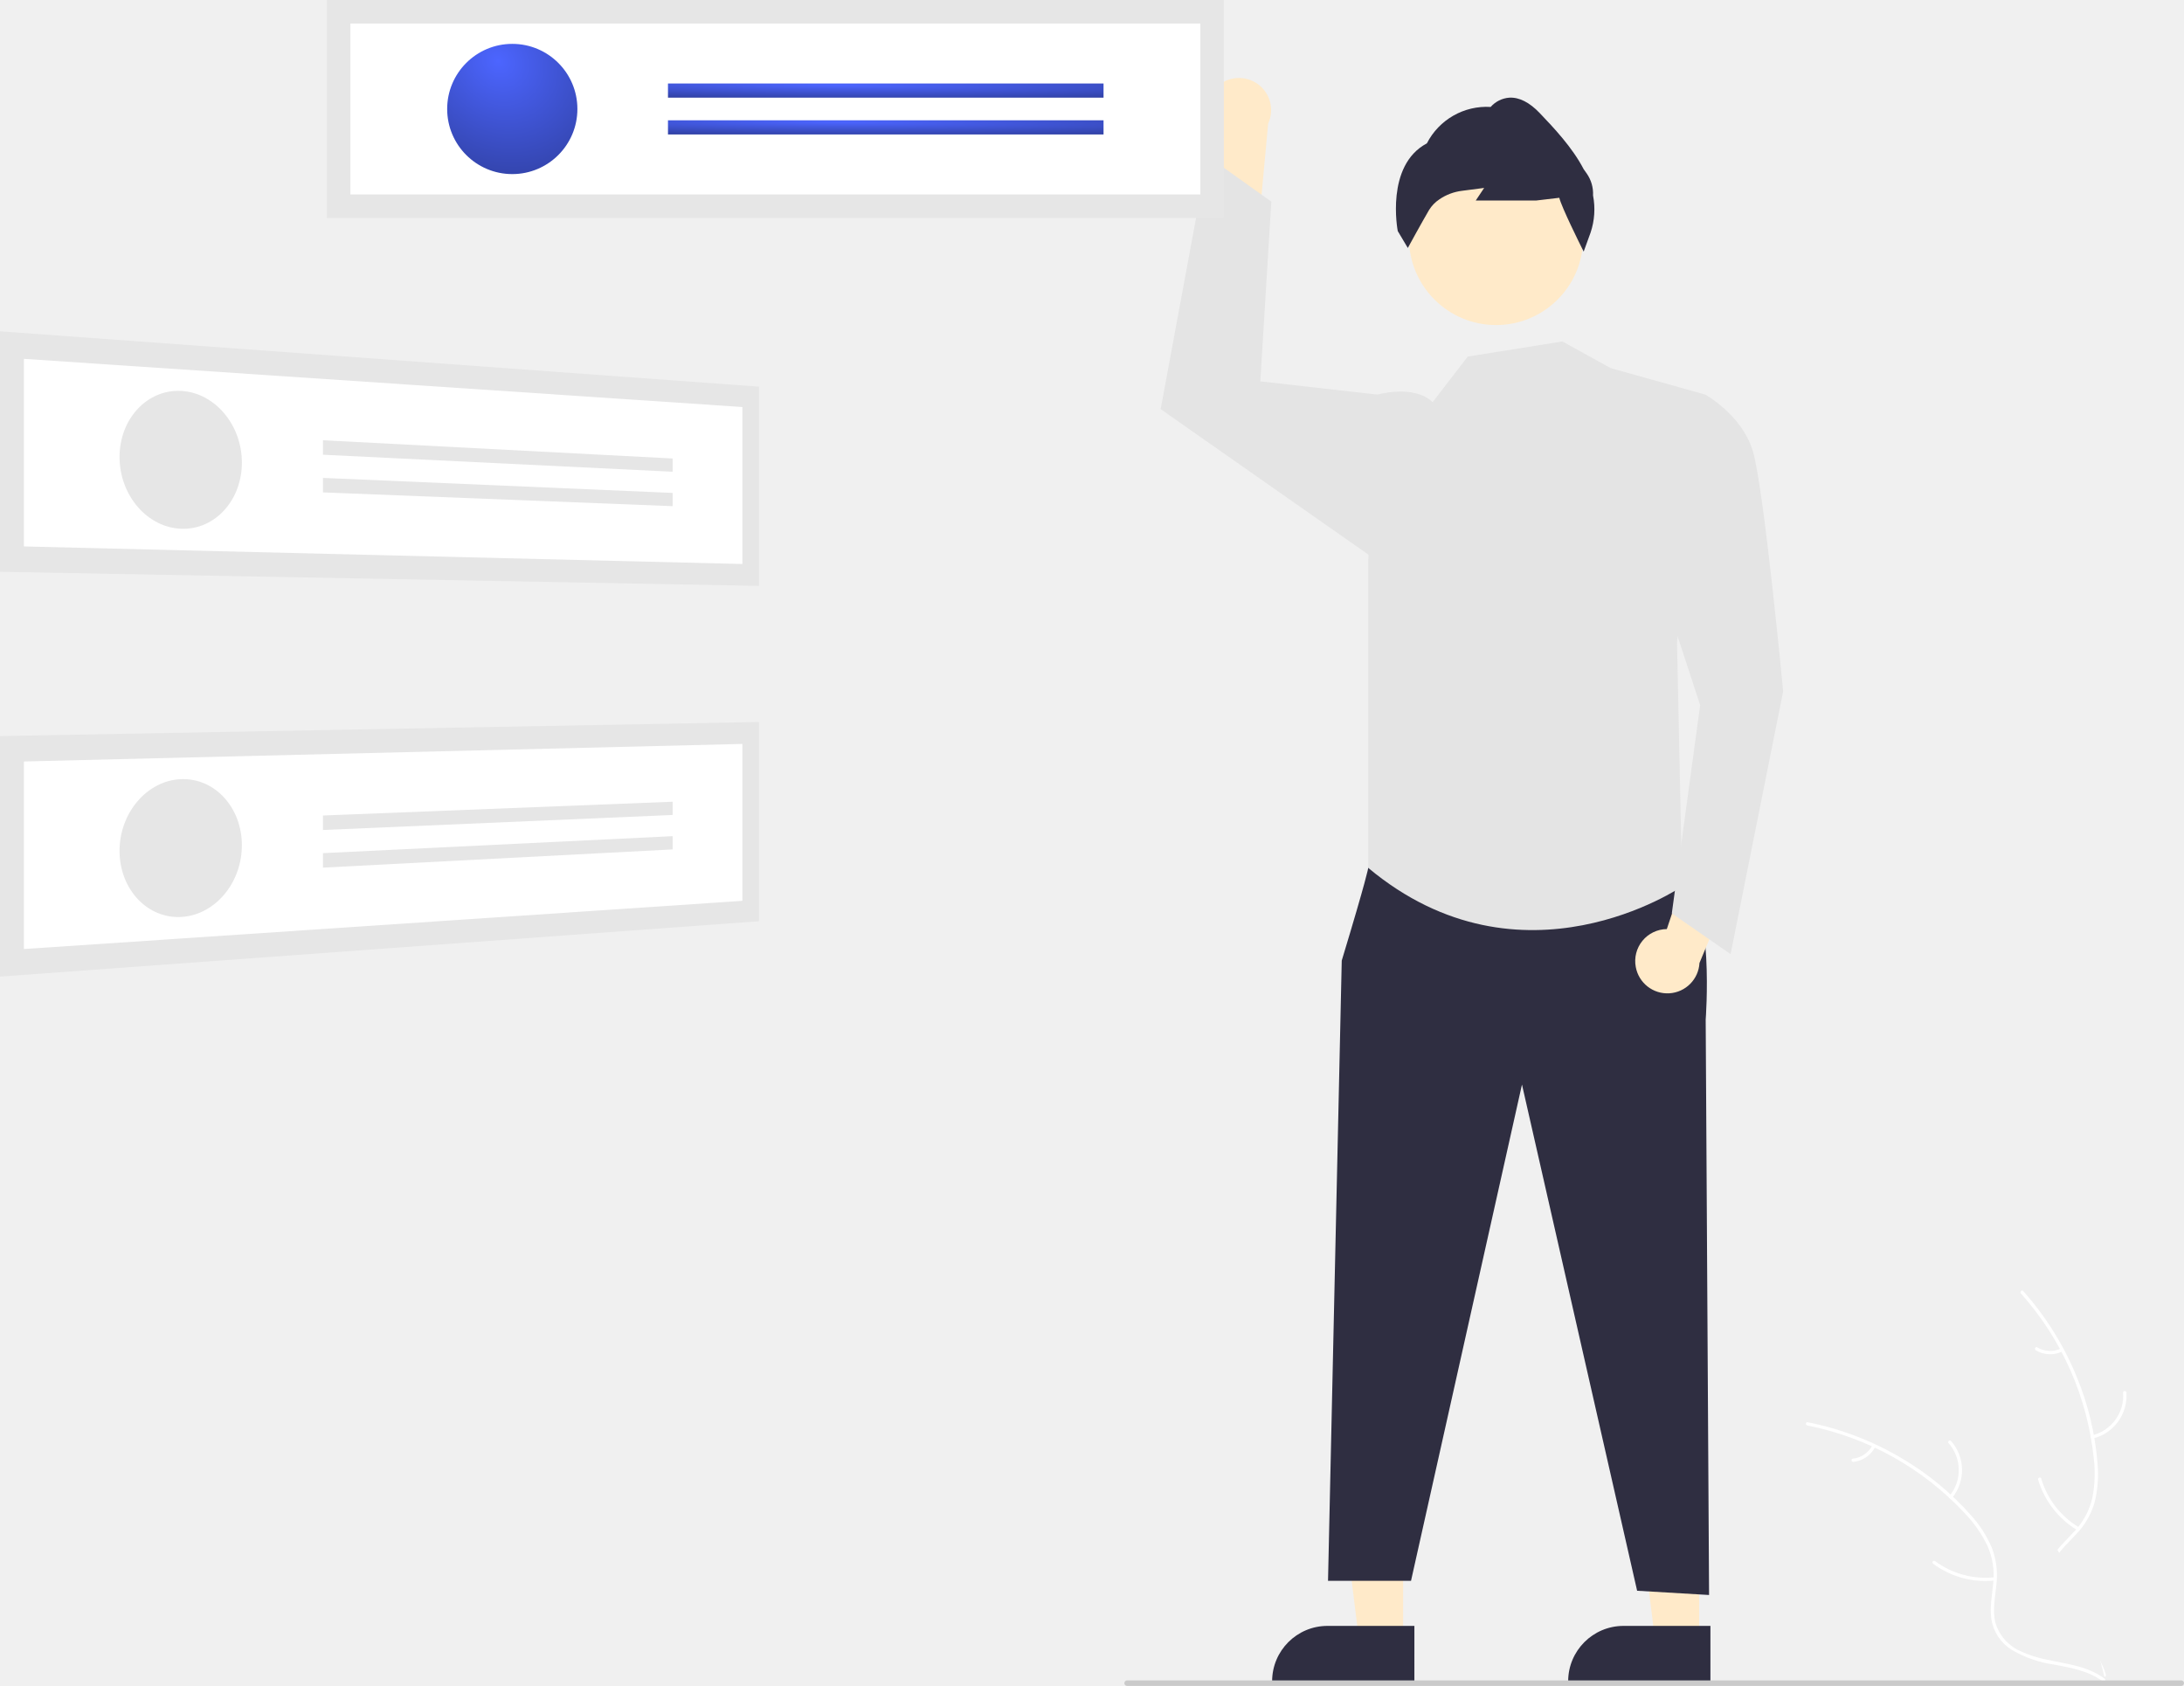
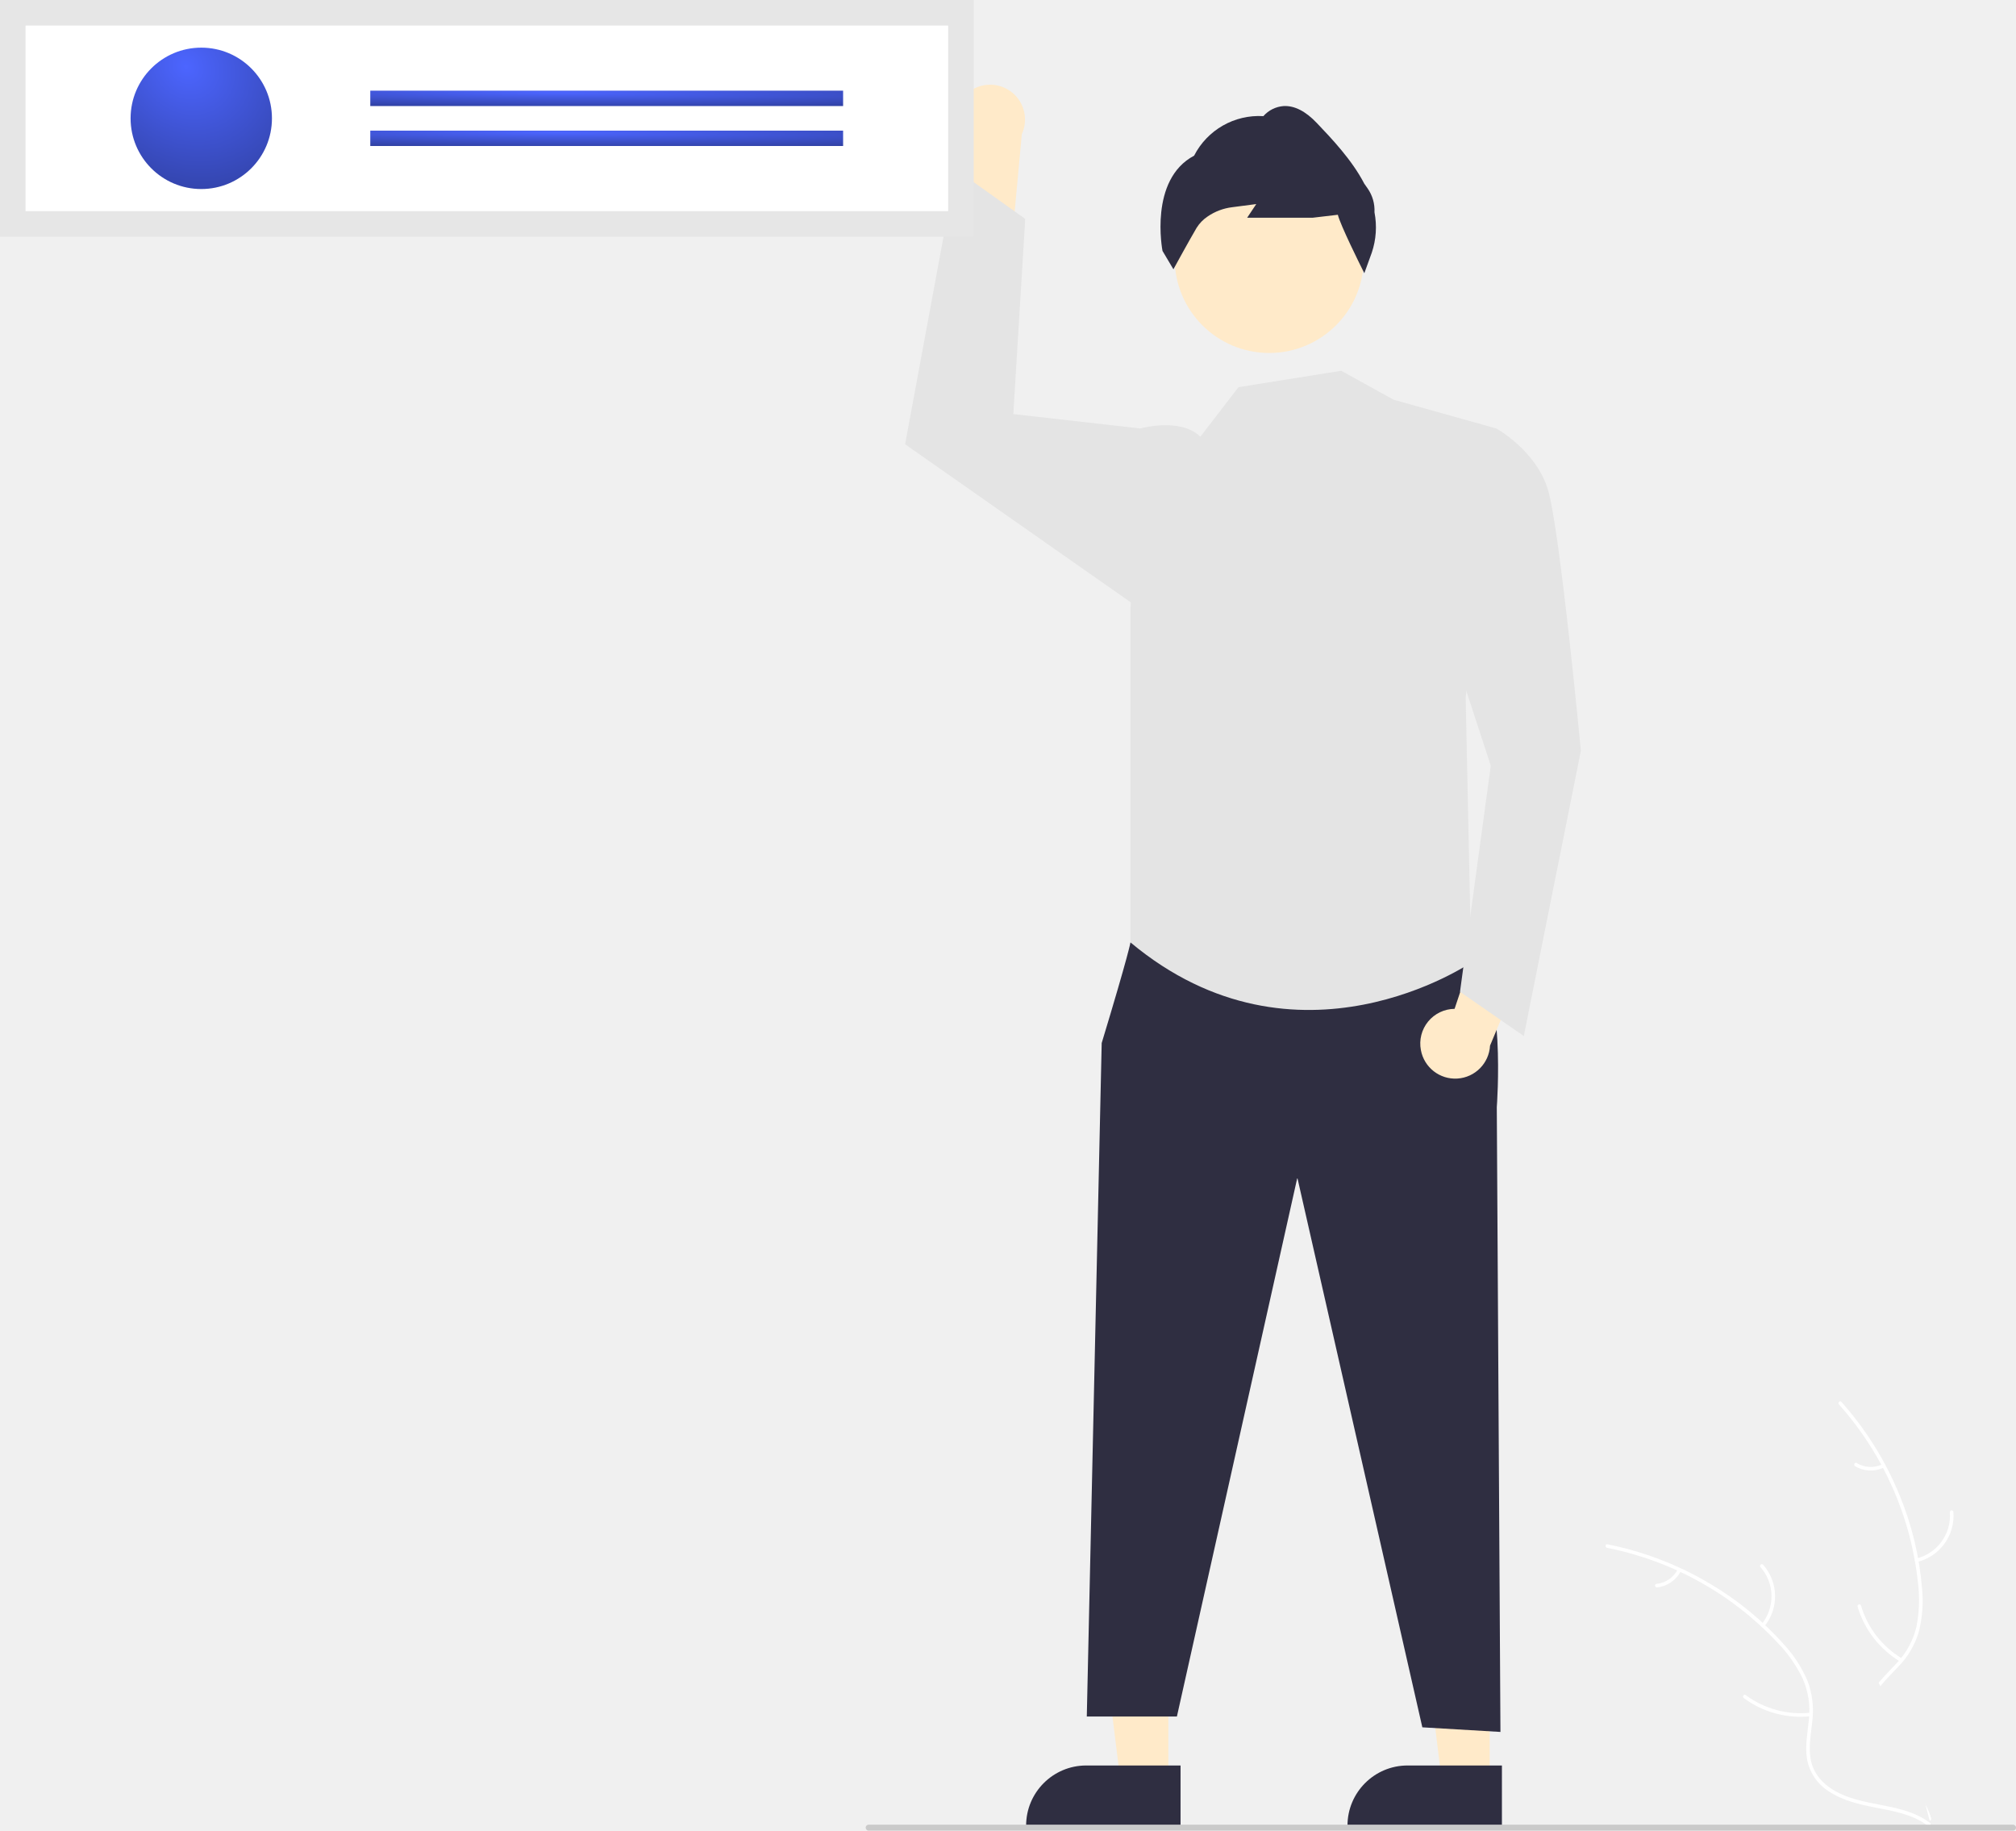
- <svg xmlns="http://www.w3.org/2000/svg" id="Group_310" data-name="Group 310" width="416.185" height="321.281" viewBox="0 0 416.185 321.281">
+ <svg xmlns="http://www.w3.org/2000/svg" width="441.755" height="401.042" viewBox="0 0 441.755 401.042">
  <defs>
    <radialGradient id="radial-gradient" cx="0.391" cy="0.131" r="1.479" gradientTransform="matrix(0.73, 0.684, -0.589, 0.628, 0.183, -0.218)" gradientUnits="objectBoundingBox">
      <stop offset="0" stop-color="#4c65ff" />
      <stop offset="1" stop-color="#263380" />
    </radialGradient>
  </defs>
-   <path id="Path_544" data-name="Path 544" d="M956.63,644.839c-1.749-14.065-10.466-27.924-23.88-32.5a65.3,65.3,0,0,1,0,44.836c-2.061,5.576-4.934,11.562-3,17.182,1.206,3.5,4.158,6.172,7.456,7.844a43.359,43.359,0,0,0,10.576,3.251l.711.589C954.233,673.079,958.379,658.9,956.63,644.839Z" transform="translate(-547.5 -366.108)" fill="#f0f0f0" />
-   <path id="Path_545" data-name="Path 545" d="M935.685,612.336a55.817,55.817,0,0,1,13.876,31.414,24.04,24.04,0,0,1-.273,7.526,13.787,13.787,0,0,1-3.429,6.394c-1.545,1.7-3.323,3.256-4.429,5.3a8.442,8.442,0,0,0-.412,6.891,21.933,21.933,0,0,0,4.86,7.249c2.175,2.406,4.473,4.87,5.4,8.059.112.386.705.19.593-.2-1.609-5.549-6.995-8.7-9.564-13.7a8.549,8.549,0,0,1-.578-7.5c.983-2.153,2.814-3.761,4.394-5.466a14.712,14.712,0,0,0,3.586-6.127,22.22,22.22,0,0,0,.562-7.488,54.153,54.153,0,0,0-3.955-16.457,56.809,56.809,0,0,0-10.215-16.37C935.831,611.568,935.42,612.039,935.685,612.336Z" transform="translate(-550.569 -365.841)" fill="#fff" />
-   <path id="Path_546" data-name="Path 546" d="M961.4,657.133a8.374,8.374,0,0,0,6.375-8.773.313.313,0,0,0-.624.031,7.754,7.754,0,0,1-5.946,8.148C960.809,656.632,961.007,657.225,961.4,657.133Z" transform="translate(-562.572 -383.004)" fill="#fff" />
-   <path id="Path_547" data-name="Path 547" d="M949.752,688.868a16.141,16.141,0,0,1-7.208-9.3c-.113-.386-.706-.19-.593.2a16.789,16.789,0,0,0,7.52,9.658C949.818,689.632,950.1,689.073,949.752,688.868Z" transform="translate(-553.565 -397.796)" fill="#fff" />
-   <path id="Path_548" data-name="Path 548" d="M945.761,632.5a4.741,4.741,0,0,1-4.492-.228c-.344-.21-.622.35-.281.558a5.312,5.312,0,0,0,4.969.263.323.323,0,0,0,.2-.395.314.314,0,0,0-.394-.2Z" transform="translate(-553.043 -375.51)" fill="#fff" />
-   <path id="Path_549" data-name="Path 549" d="M858.461,658.647c.211.137.422.274.633.416a62.428,62.428,0,0,1,7.982,6.232c.2.174.39.353.58.533a65.812,65.812,0,0,1,14.293,19.565,63.919,63.919,0,0,1,3.5,9.058c1.292,4.286,2.352,9.037,4.909,12.543a10.952,10.952,0,0,0,.854,1.055h23.108c.052-.026.105-.047.158-.074l.923.042c-.037-.163-.079-.332-.116-.5-.021-.095-.047-.19-.068-.285-.016-.063-.032-.126-.042-.184-.005-.021-.011-.042-.016-.058-.011-.058-.026-.111-.037-.163q-.348-1.416-.717-2.831c0-.005,0-.005-.005-.011a93.976,93.976,0,0,0-7.908-20.762c-.106-.2-.211-.4-.327-.591a60.991,60.991,0,0,0-5.478-8.309,53.92,53.92,0,0,0-3.59-4.107,44.833,44.833,0,0,0-11.219-8.4c-8.288-4.376-17.884-6.053-26.741-3.38C858.909,658.5,858.688,658.573,858.461,658.647Z" transform="translate(-514.1 -387.295)" fill="#f0f0f0" />
-   <path id="Path_550" data-name="Path 550" d="M858.316,659.98a55.818,55.818,0,0,1,29.993,16.728,24.04,24.04,0,0,1,4.313,6.174,13.786,13.786,0,0,1,1.112,7.17c-.212,2.286-.693,4.6-.345,6.9a8.441,8.441,0,0,0,3.82,5.751,21.931,21.931,0,0,0,8.245,2.862c3.185.611,6.5,1.2,9.162,3.185.322.241.677-.273.356-.514-4.625-3.462-10.823-2.735-15.883-5.179a8.549,8.549,0,0,1-4.977-5.641c-.511-2.31-.017-4.7.217-7.01a14.712,14.712,0,0,0-.826-7.051,22.221,22.221,0,0,0-4.06-6.317,54.153,54.153,0,0,0-13.066-10.758,56.809,56.809,0,0,0-18.011-6.92c-.393-.078-.439.545-.048.623Z" transform="translate(-513.904 -388.334)" fill="#fff" />
-   <path id="Path_551" data-name="Path 551" d="M910.2,676.921a8.374,8.374,0,0,0-.192-10.842c-.267-.3-.747.1-.48.4a7.754,7.754,0,0,1,.158,10.086c-.256.31.259.664.513.356Z" transform="translate(-538.208 -391.465)" fill="#fff" />
-   <path id="Path_552" data-name="Path 552" d="M915.618,712.59a16.141,16.141,0,0,1-11.352-3.083c-.323-.24-.678.274-.356.514a16.789,16.789,0,0,0,11.819,3.184c.4-.045.286-.659-.112-.615Z" transform="translate(-535.527 -412.018)" fill="#fff" />
-   <path id="Path_553" data-name="Path 553" d="M878.492,667.635a4.74,4.74,0,0,1-3.724,2.522c-.4.039-.286.654.112.615a5.312,5.312,0,0,0,4.126-2.781.323.323,0,0,0-.079-.435A.314.314,0,0,0,878.492,667.635Z" transform="translate(-521.692 -392.188)" fill="#fff" />
-   <path id="Path_554" data-name="Path 554" d="M642.465,175.829a6.091,6.091,0,0,0,1.836,9.158l-3.562,21.352,10.282-4.563,1.806-19.577a6.124,6.124,0,0,0-10.362-6.371Z" transform="translate(-411.168 -158.64)" fill="#ffeac9" />
-   <path id="Path_555" data-name="Path 555" d="M603.022,563.8h-8.407l-4-32.428h12.408Z" transform="translate(-279.226 -251.219)" fill="#ffeac9" />
-   <path id="Path_556" data-name="Path 556" d="M799.214,743.883H772.106v-.343a10.552,10.552,0,0,1,10.551-10.551h16.558Z" transform="translate(-473.274 -423.148)" fill="#2f2e41" />
-   <path id="Path_557" data-name="Path 557" d="M496.022,563.8h-8.407l-4-32.428h12.408Z" transform="translate(-228.639 -251.219)" fill="#ffeac9" />
-   <path id="Path_558" data-name="Path 558" d="M692.214,743.883H665.106v-.343a10.552,10.552,0,0,1,10.551-10.551h16.558Z" transform="translate(-422.688 -423.148)" fill="#2f2e41" />
-   <path id="Path_559" data-name="Path 559" d="M696.117,451.188l-3.143,4.133s-.284,1.93-5.051,17.655l-2.615,118.192h15.817L722.268,496.6l21.942,96.464,13.711.809-.645-109.642s1.732-22.556-4.407-26.745S696.117,451.188,696.117,451.188Z" transform="translate(-432.239 -289.921)" fill="#2f2e41" />
-   <circle id="Ellipse_16" data-name="Ellipse 16" cx="16.597" cy="16.597" r="16.597" transform="translate(268.492 28.751)" fill="#ffeac9" />
-   <path id="Path_560" data-name="Path 560" d="M745.628,209.948l-.274-.548c-.424-.848-3.933-7.9-4.374-9.707l-4.417.52-11.5,0,1.6-2.4-4.225.551a9.7,9.7,0,0,0-4.306,1.623A6.6,6.6,0,0,0,716.175,202c-1.509,2.585-3.815,6.812-3.839,6.855l-.221.4-1.916-3.223c-.025-.125-2.4-12.512,5.548-16.712a12.79,12.79,0,0,1,12.158-6.939,5.234,5.234,0,0,1,3.558-1.769c1.885-.1,3.842.892,5.808,2.956,2.611,2.741,6.186,6.5,8.349,10.663l.6.851a6.707,6.707,0,0,1,1.193,4.165,13.9,13.9,0,0,1-.474,7.093Z" transform="translate(-443.841 -162.001)" fill="#2f2e41" />
-   <path id="Path_561" data-name="Path 561" d="M736.849,268.729l9.184,5.076,18.041,5.051-5.385,47.211.98,46.5s-30.538,20.92-59.82-3.512V310.524l1.732-31.668s7.007-1.991,10.535,1.443l6.692-8.692Z" transform="translate(-439.113 -203.66)" fill="#e4e4e4" />
-   <path id="Path_562" data-name="Path 562" d="M464.842,106.223l-4.046-4.35-22.3-2.526L440.589,65.1l-12.157-8.673L419.5,104.641l41.26,28.9Z" transform="translate(-198.327 -26.677)" fill="#e4e4e4" />
-   <path id="Path_563" data-name="Path 563" d="M796.446,469.945a6.091,6.091,0,0,1,5.916-7.228l6.865-20.53,6.942,8.851-7.584,18.138a6.124,6.124,0,0,1-12.139.768Z" transform="translate(-484.731 -285.666)" fill="#ffeac9" />
-   <path id="Path_564" data-name="Path 564" d="M805.5,293.342l6.778-5.4s6.93,3.823,9.039,10.677,5.8,45.869,5.8,45.869L817.1,394.57,805.9,386.8l5.4-39.681-9.49-29Z" transform="translate(-487.317 -212.741)" fill="#e4e4e4" />
-   <rect id="Rectangle_121" data-name="Rectangle 121" width="170.929" height="41.536" transform="translate(62.288)" fill="#e6e6e6" />
-   <path id="Path_565" data-name="Path 565" d="M331.958,186.385H493.917V153.819H331.958Z" transform="translate(-265.185 -149.334)" fill="#fff" />
-   <circle id="Ellipse_17" data-name="Ellipse 17" cx="12.407" cy="12.407" r="12.407" transform="translate(85.214 8.361)" fill="url(#radial-gradient)" />
-   <rect id="Rectangle_122" data-name="Rectangle 122" width="83.001" height="2.697" transform="translate(127.29 15.913)" fill="url(#radial-gradient)" />
-   <rect id="Rectangle_123" data-name="Rectangle 123" width="83.001" height="2.697" transform="translate(127.29 22.926)" fill="url(#radial-gradient)" />
-   <path id="Rectangle_1" data-name="Rectangle 1" d="M205.309,265.054,349.935,275.6v37.973l-144.626-2.686Z" transform="translate(-205.309 -201.922)" fill="#e6e6e6" />
-   <path id="Path_1" data-name="Path 1" d="M213.95,310.765l136.913,3.349V284.2L213.95,275.021Z" transform="translate(-209.394 -206.634)" fill="#fff" />
-   <path id="Ellipse_1" data-name="Ellipse 1" d="M260.344,286.6a10.885,10.885,0,0,1,4.511,1.306,12.556,12.556,0,0,1,3.646,3.007,14.2,14.2,0,0,1,2.439,4.256,14.882,14.882,0,0,1,.891,5.085,14.2,14.2,0,0,1-.891,5A12.612,12.612,0,0,1,268.5,309.3a11.012,11.012,0,0,1-3.646,2.673,10.232,10.232,0,0,1-4.511.893,10.8,10.8,0,0,1-4.561-1.172,12.443,12.443,0,0,1-3.763-2.958,14.143,14.143,0,0,1-2.557-4.319,14.877,14.877,0,0,1-.941-5.219,14.179,14.179,0,0,1,.941-5.136,12.535,12.535,0,0,1,2.557-4.083,10.935,10.935,0,0,1,3.763-2.614A10.226,10.226,0,0,1,260.344,286.6Z" transform="translate(-225.738 -212.101)" fill="#e6e6e6" />
-   <path id="Rectangle_2" data-name="Rectangle 2" d="M322.037,304.444l66.636,3.473v2.524L322.037,307.2Z" transform="translate(-260.495 -220.545)" fill="#e6e6e6" />
-   <path id="Rectangle_3" data-name="Rectangle 3" d="M322.037,318.051l66.636,2.861v2.524l-66.636-2.625Z" transform="translate(-260.495 -226.978)" fill="#e6e6e6" />
-   <path id="Rectangle_4" data-name="Rectangle 4" d="M205.309,408.959l144.626-2.685v37.973L205.309,454.8Z" transform="translate(-205.309 -268.687)" fill="#e6e6e6" />
-   <path id="Path_2" data-name="Path 2" d="M213.95,453.286,350.863,444.1V414.2L213.95,417.545Z" transform="translate(-209.394 -272.433)" fill="#fff" />
-   <path id="Ellipse_2" data-name="Ellipse 2" d="M248.527,439.992a14.858,14.858,0,0,1,1.152-5.177,13.971,13.971,0,0,1,2.724-4.187,12.232,12.232,0,0,1,3.87-2.766,10.673,10.673,0,0,1,4.593-.939,10.251,10.251,0,0,1,4.459,1.123,11.168,11.168,0,0,1,3.527,2.859,12.822,12.822,0,0,1,2.271,4.16,14.346,14.346,0,0,1,.69,5.051,14.867,14.867,0,0,1-1.09,5.045,14.038,14.038,0,0,1-2.6,4.14,12.346,12.346,0,0,1-3.758,2.826,10.749,10.749,0,0,1-4.553,1.077,10.236,10.236,0,0,1-4.521-.992,11.086,11.086,0,0,1-3.646-2.81,12.75,12.75,0,0,1-2.384-4.22A14.328,14.328,0,0,1,248.527,439.992Z" transform="translate(-225.735 -278.448)" fill="#e6e6e6" />
-   <path id="Rectangle_5" data-name="Rectangle 5" d="M322.037,437.722l66.636-2.626v2.524l-66.636,2.861Z" transform="translate(-260.495 -282.314)" fill="#e6e6e6" />
-   <path id="Rectangle_6" data-name="Rectangle 6" d="M322.037,450.78l66.636-3.237v2.524l-66.636,3.473Z" transform="translate(-260.495 -288.198)" fill="#e6e6e6" />
-   <path id="Path_566" data-name="Path 566" d="M813.092,753.742H612.218a.527.527,0,0,1,0-1.054H813.092a.527.527,0,0,1,0,1.054Z" transform="translate(-397.435 -432.462)" fill="#cacaca" />
+   <g id="Group_310" data-name="Group 310" transform="translate(-77.752)">
+     <path id="Path_544" data-name="Path 544" d="M963.462,652.908c-2.184-17.557-13.065-34.857-29.809-40.57a81.516,81.516,0,0,1,0,55.967c-2.573,6.96-6.159,14.433-3.739,21.447,1.506,4.365,5.19,7.7,9.307,9.792s8.688,3.083,13.2,4.058l.888.735C960.471,688.159,965.646,670.465,963.462,652.908Z" transform="translate(-452.762 -304.979)" fill="#f0f0f0" />
+     <path id="Path_545" data-name="Path 545" d="M935.706,612.476a69.675,69.675,0,0,1,17.321,39.213,30.007,30.007,0,0,1-.341,9.395,17.21,17.21,0,0,1-4.28,7.982c-1.929,2.12-4.148,4.064-5.528,6.616a10.537,10.537,0,0,0-.515,8.6c1.219,3.5,3.621,6.344,6.066,9.049,2.716,3,5.584,6.079,6.738,10.06.14.482.88.237.74-.244-2.008-6.926-8.732-10.86-11.938-17.1-1.5-2.911-2.124-6.29-.722-9.363,1.227-2.687,3.513-4.694,5.485-6.823a18.363,18.363,0,0,0,4.476-7.649,27.739,27.739,0,0,0,.7-9.347,67.6,67.6,0,0,0-4.937-20.542,70.914,70.914,0,0,0-12.751-20.433C935.889,611.518,935.375,612.105,935.706,612.476Z" transform="translate(-454.982 -304.786)" fill="#fff" />
+     <path id="Path_546" data-name="Path 546" d="M961.5,659.381a10.453,10.453,0,0,0,7.957-10.95.39.39,0,0,0-.779.039,9.679,9.679,0,0,1-7.422,10.171C960.765,658.757,961.012,659.5,961.5,659.381Z" transform="translate(-463.662 -317.197)" fill="#fff" />
+     <path id="Path_547" data-name="Path 547" d="M951.692,691.228a20.148,20.148,0,0,1-9-11.6c-.141-.482-.882-.237-.74.244a20.958,20.958,0,0,0,9.387,12.056C951.774,692.181,952.122,691.483,951.692,691.228Z" transform="translate(-457.148 -327.894)" fill="#fff" />
+     <path id="Path_548" data-name="Path 548" d="M946.985,632.568a5.917,5.917,0,0,1-5.607-.285c-.429-.262-.777.436-.351.7a6.63,6.63,0,0,0,6.2.329.4.4,0,0,0,.248-.492.392.392,0,0,0-.492-.248Z" transform="translate(-456.771 -311.779)" fill="#fff" />
+     <path id="Path_549" data-name="Path 549" d="M858.461,659.018c.263.171.526.342.79.52a77.919,77.919,0,0,1,9.964,7.779c.244.217.487.441.724.665A82.152,82.152,0,0,1,887.78,692.4a79.774,79.774,0,0,1,4.37,11.306c1.613,5.351,2.935,11.28,6.127,15.657a13.664,13.664,0,0,0,1.066,1.316h28.845c.065-.033.131-.059.2-.092l1.152.053c-.046-.2-.1-.415-.145-.619-.026-.118-.059-.237-.085-.355-.02-.079-.04-.158-.053-.23-.006-.026-.013-.053-.02-.072-.013-.072-.033-.138-.046-.2q-.434-1.767-.895-3.534c0-.007,0-.007-.006-.013a117.309,117.309,0,0,0-9.872-25.917c-.132-.244-.263-.494-.408-.737a76.136,76.136,0,0,0-6.838-10.372,67.276,67.276,0,0,0-4.482-5.127,55.961,55.961,0,0,0-14-10.49c-10.346-5.462-22.323-7.555-33.38-4.219C859.021,658.841,858.744,658.926,858.461,659.018Z" transform="translate(-428.61 -320.3)" fill="#f0f0f0" />
+     <path id="Path_550" data-name="Path 550" d="M858.384,660.136a69.676,69.676,0,0,1,37.439,20.881,30.007,30.007,0,0,1,5.384,7.707,17.208,17.208,0,0,1,1.388,8.95c-.264,2.854-.865,5.742-.431,8.611a10.538,10.538,0,0,0,4.768,7.178c3.077,2.057,6.71,2.886,10.292,3.573,3.976.763,8.118,1.492,11.436,3.975.4.3.845-.341.444-.641-5.774-4.321-13.51-3.414-19.826-6.465-2.947-1.423-5.483-3.743-6.213-7.041-.638-2.884-.021-5.863.271-8.75a18.364,18.364,0,0,0-1.031-8.8,27.738,27.738,0,0,0-5.068-7.885A67.6,67.6,0,0,0,880.927,668a70.915,70.915,0,0,0-22.483-8.638c-.491-.1-.548.681-.06.778Z" transform="translate(-428.467 -321.052)" fill="#fff" />
+     <path id="Path_551" data-name="Path 551" d="M910.389,679.64a10.453,10.453,0,0,0-.24-13.534c-.333-.375-.932.124-.6.5a9.68,9.68,0,0,1,.2,12.59c-.32.387.323.828.641.444Z" transform="translate(-446.043 -323.316)" fill="#fff" />
+     <path id="Path_552" data-name="Path 552" d="M918.556,713.371a20.148,20.148,0,0,1-14.17-3.848c-.4-.3-.847.342-.444.641a20.957,20.957,0,0,0,14.754,3.974c.5-.056.358-.823-.139-.767Z" transform="translate(-444.104 -338.178)" fill="#fff" />
+     <path id="Path_553" data-name="Path 553" d="M879.479,667.668a5.917,5.917,0,0,1-4.649,3.149c-.5.049-.358.816.139.767a6.631,6.631,0,0,0,5.15-3.472.4.4,0,0,0-.1-.543A.392.392,0,0,0,879.479,667.668Z" transform="translate(-434.099 -323.839)" fill="#fff" />
+     <path id="Path_554" data-name="Path 554" d="M642.894,176.406a7.6,7.6,0,0,0,2.292,11.432l-4.446,26.653,12.834-5.7,2.255-24.437a7.645,7.645,0,0,0-12.934-7.952Z" transform="translate(-354.174 -154.95)" fill="#ffeac9" />
+     <path id="Path_555" data-name="Path 555" d="M606.1,571.855H595.607l-4.992-40.478H606.1Z" transform="translate(-201.92 -181.668)" fill="#ffeac9" />
+     <path id="Path_556" data-name="Path 556" d="M805.944,746.587H772.106v-.428a13.171,13.171,0,0,1,13.17-13.171h20.669Z" transform="translate(-399.086 -346.227)" fill="#2f2e41" />
+     <path id="Path_557" data-name="Path 557" d="M499.1,571.855H488.607l-4.992-40.478H499.1Z" transform="translate(-165.339 -181.668)" fill="#ffeac9" />
+     <path id="Path_558" data-name="Path 558" d="M698.944,746.587H665.106v-.428a13.171,13.171,0,0,1,13.17-13.171h20.669Z" transform="translate(-362.505 -346.227)" fill="#2f2e41" />
+     <path id="Path_559" data-name="Path 559" d="M698.8,451.188l-3.923,5.159s-.355,2.409-6.305,22.038l-3.264,147.534h19.744l26.391-118.044,27.39,120.412,17.115,1.01-.8-136.862s2.162-28.156-5.5-33.385S698.8,451.188,698.8,451.188Z" transform="translate(-369.412 -249.885)" fill="#2f2e41" />
+     <circle id="Ellipse_16" data-name="Ellipse 16" cx="20.718" cy="20.718" r="20.718" transform="translate(335.148 35.889)" fill="#ffeac9" />
+     <path id="Path_560" data-name="Path 560" d="M754.51,217.231l-.342-.684c-.529-1.058-4.91-9.855-5.46-12.117l-5.513.648-14.357,0,1.995-2.992-5.274.688a12.1,12.1,0,0,0-5.375,2.026,8.234,8.234,0,0,0-2.438,2.514c-1.884,3.226-4.763,8.5-4.792,8.557l-.275.5-2.392-4.024c-.031-.156-3-15.618,6.925-20.862a15.966,15.966,0,0,1,15.177-8.662,6.533,6.533,0,0,1,4.442-2.208c2.353-.123,4.8,1.113,7.249,3.69,3.259,3.422,7.722,8.108,10.421,13.311l.745,1.062a8.372,8.372,0,0,1,1.49,5.2,17.355,17.355,0,0,1-.591,8.853Z" transform="translate(-377.802 -157.381)" fill="#2f2e41" />
+     <path id="Path_561" data-name="Path 561" d="M746.034,268.729l11.464,6.336,22.519,6.305L773.3,340.3l1.223,58.049s-38.119,26.113-74.67-4.384V320.9l2.162-39.53s8.747-2.485,13.151,1.8l8.353-10.85Z" transform="translate(-374.383 -187.506)" fill="#e4e4e4" />
+     <path id="Path_562" data-name="Path 562" d="M476.1,118.585l-5.051-5.429L443.213,110l2.612-42.751L430.649,56.426,419.5,116.611,471,152.686Z" transform="translate(-143.419 -19.291)" fill="#e4e4e4" />
+     <path id="Path_563" data-name="Path 563" d="M796.473,476.836a7.6,7.6,0,0,1,7.384-9.023l8.57-25.626,8.665,11.049-9.466,22.641a7.645,7.645,0,0,1-15.153.959Z" transform="translate(-407.371 -246.808)" fill="#ffeac9" />
+     <path id="Path_564" data-name="Path 564" d="M806.416,294.684l8.461-6.746s8.651,4.772,11.283,13.327,7.239,57.256,7.239,57.256l-12.5,62.521-13.984-9.7,6.744-49.533-11.846-36.2Z" transform="translate(-409.241 -194.073)" fill="#e4e4e4" />
+     <rect id="Rectangle_121" data-name="Rectangle 121" width="213.364" height="51.848" transform="translate(77.752)" fill="#e6e6e6" />
+     <path id="Path_565" data-name="Path 565" d="M331.958,194.47H534.125V153.819H331.958Z" transform="translate(-248.608 -148.22)" fill="#fff" />
+     <circle id="Ellipse_17" data-name="Ellipse 17" cx="15.487" cy="15.487" r="15.487" transform="translate(106.369 10.437)" fill="url(#radial-gradient)" />
+     <rect id="Rectangle_122" data-name="Rectangle 122" width="103.607" height="3.367" transform="translate(158.891 19.864)" fill="url(#radial-gradient)" />
+     <rect id="Rectangle_123" data-name="Rectangle 123" width="103.607" height="3.367" transform="translate(158.891 28.617)" fill="url(#radial-gradient)" />
+     <path id="Path_566" data-name="Path 566" d="M863.092,754H612.349a.658.658,0,1,1,0-1.316H863.092a.658.658,0,0,1,0,1.316Z" transform="translate(-344.243 -352.963)" fill="#cacaca" />
+   </g>
</svg>
